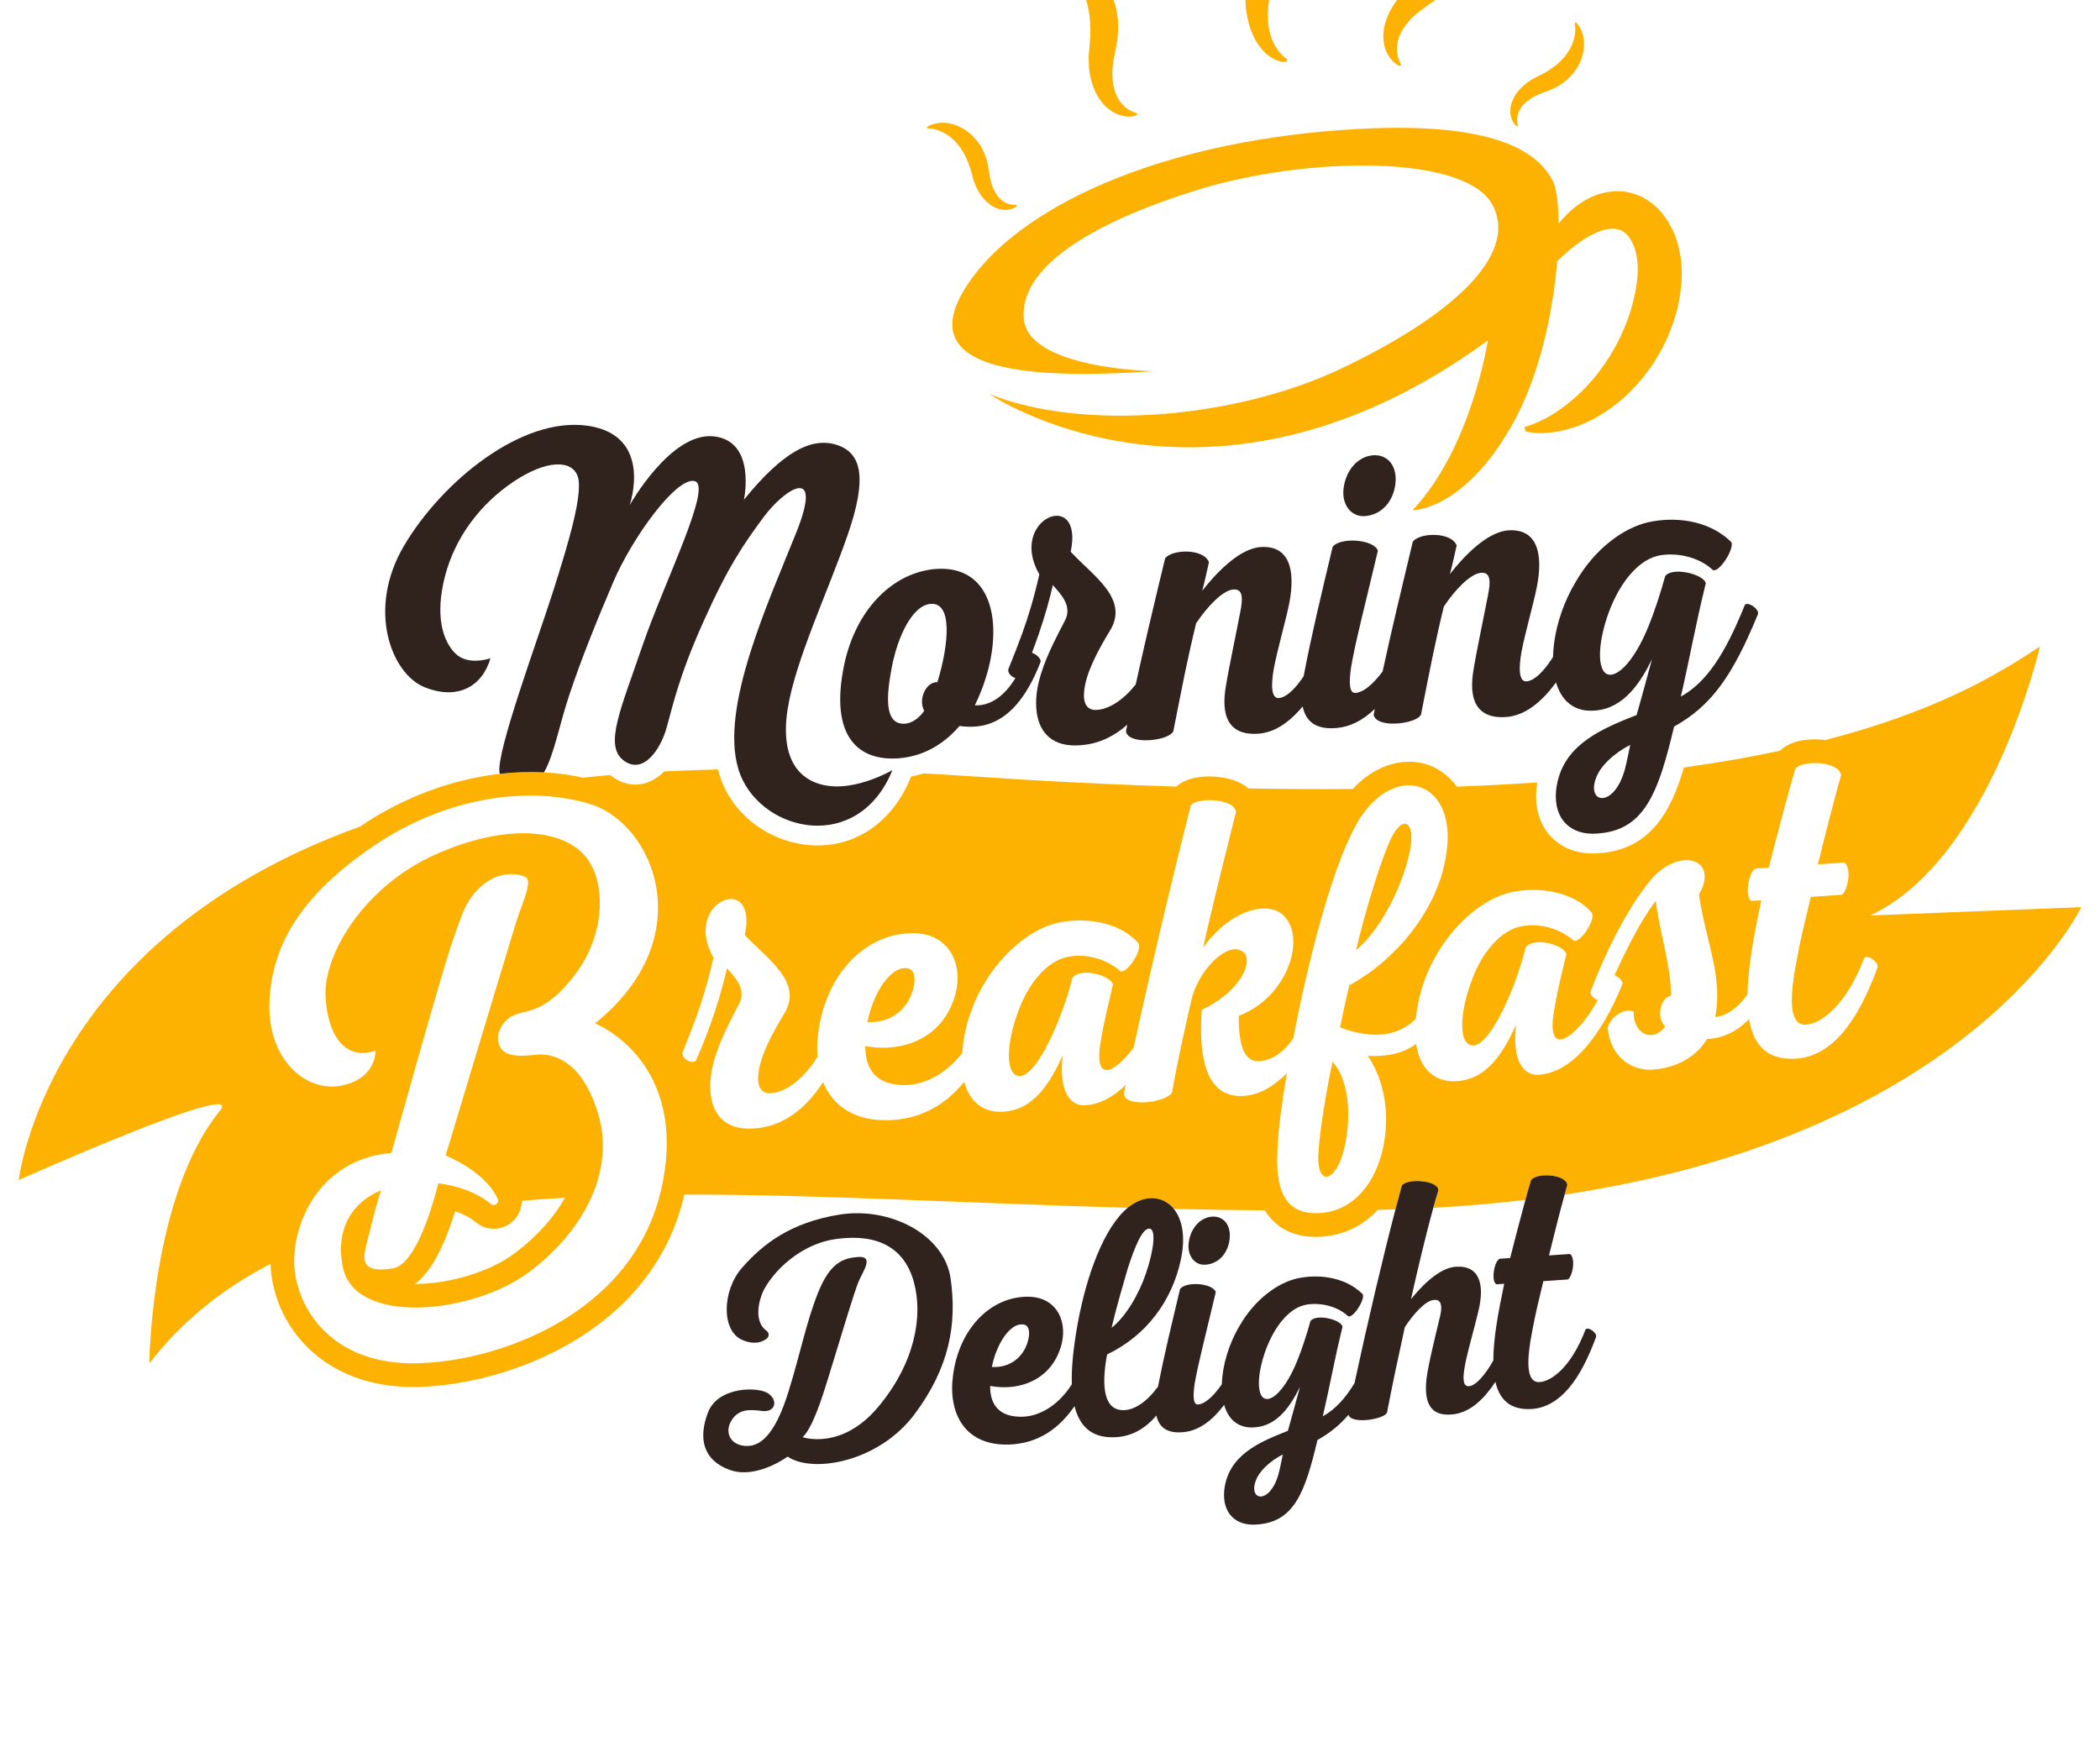
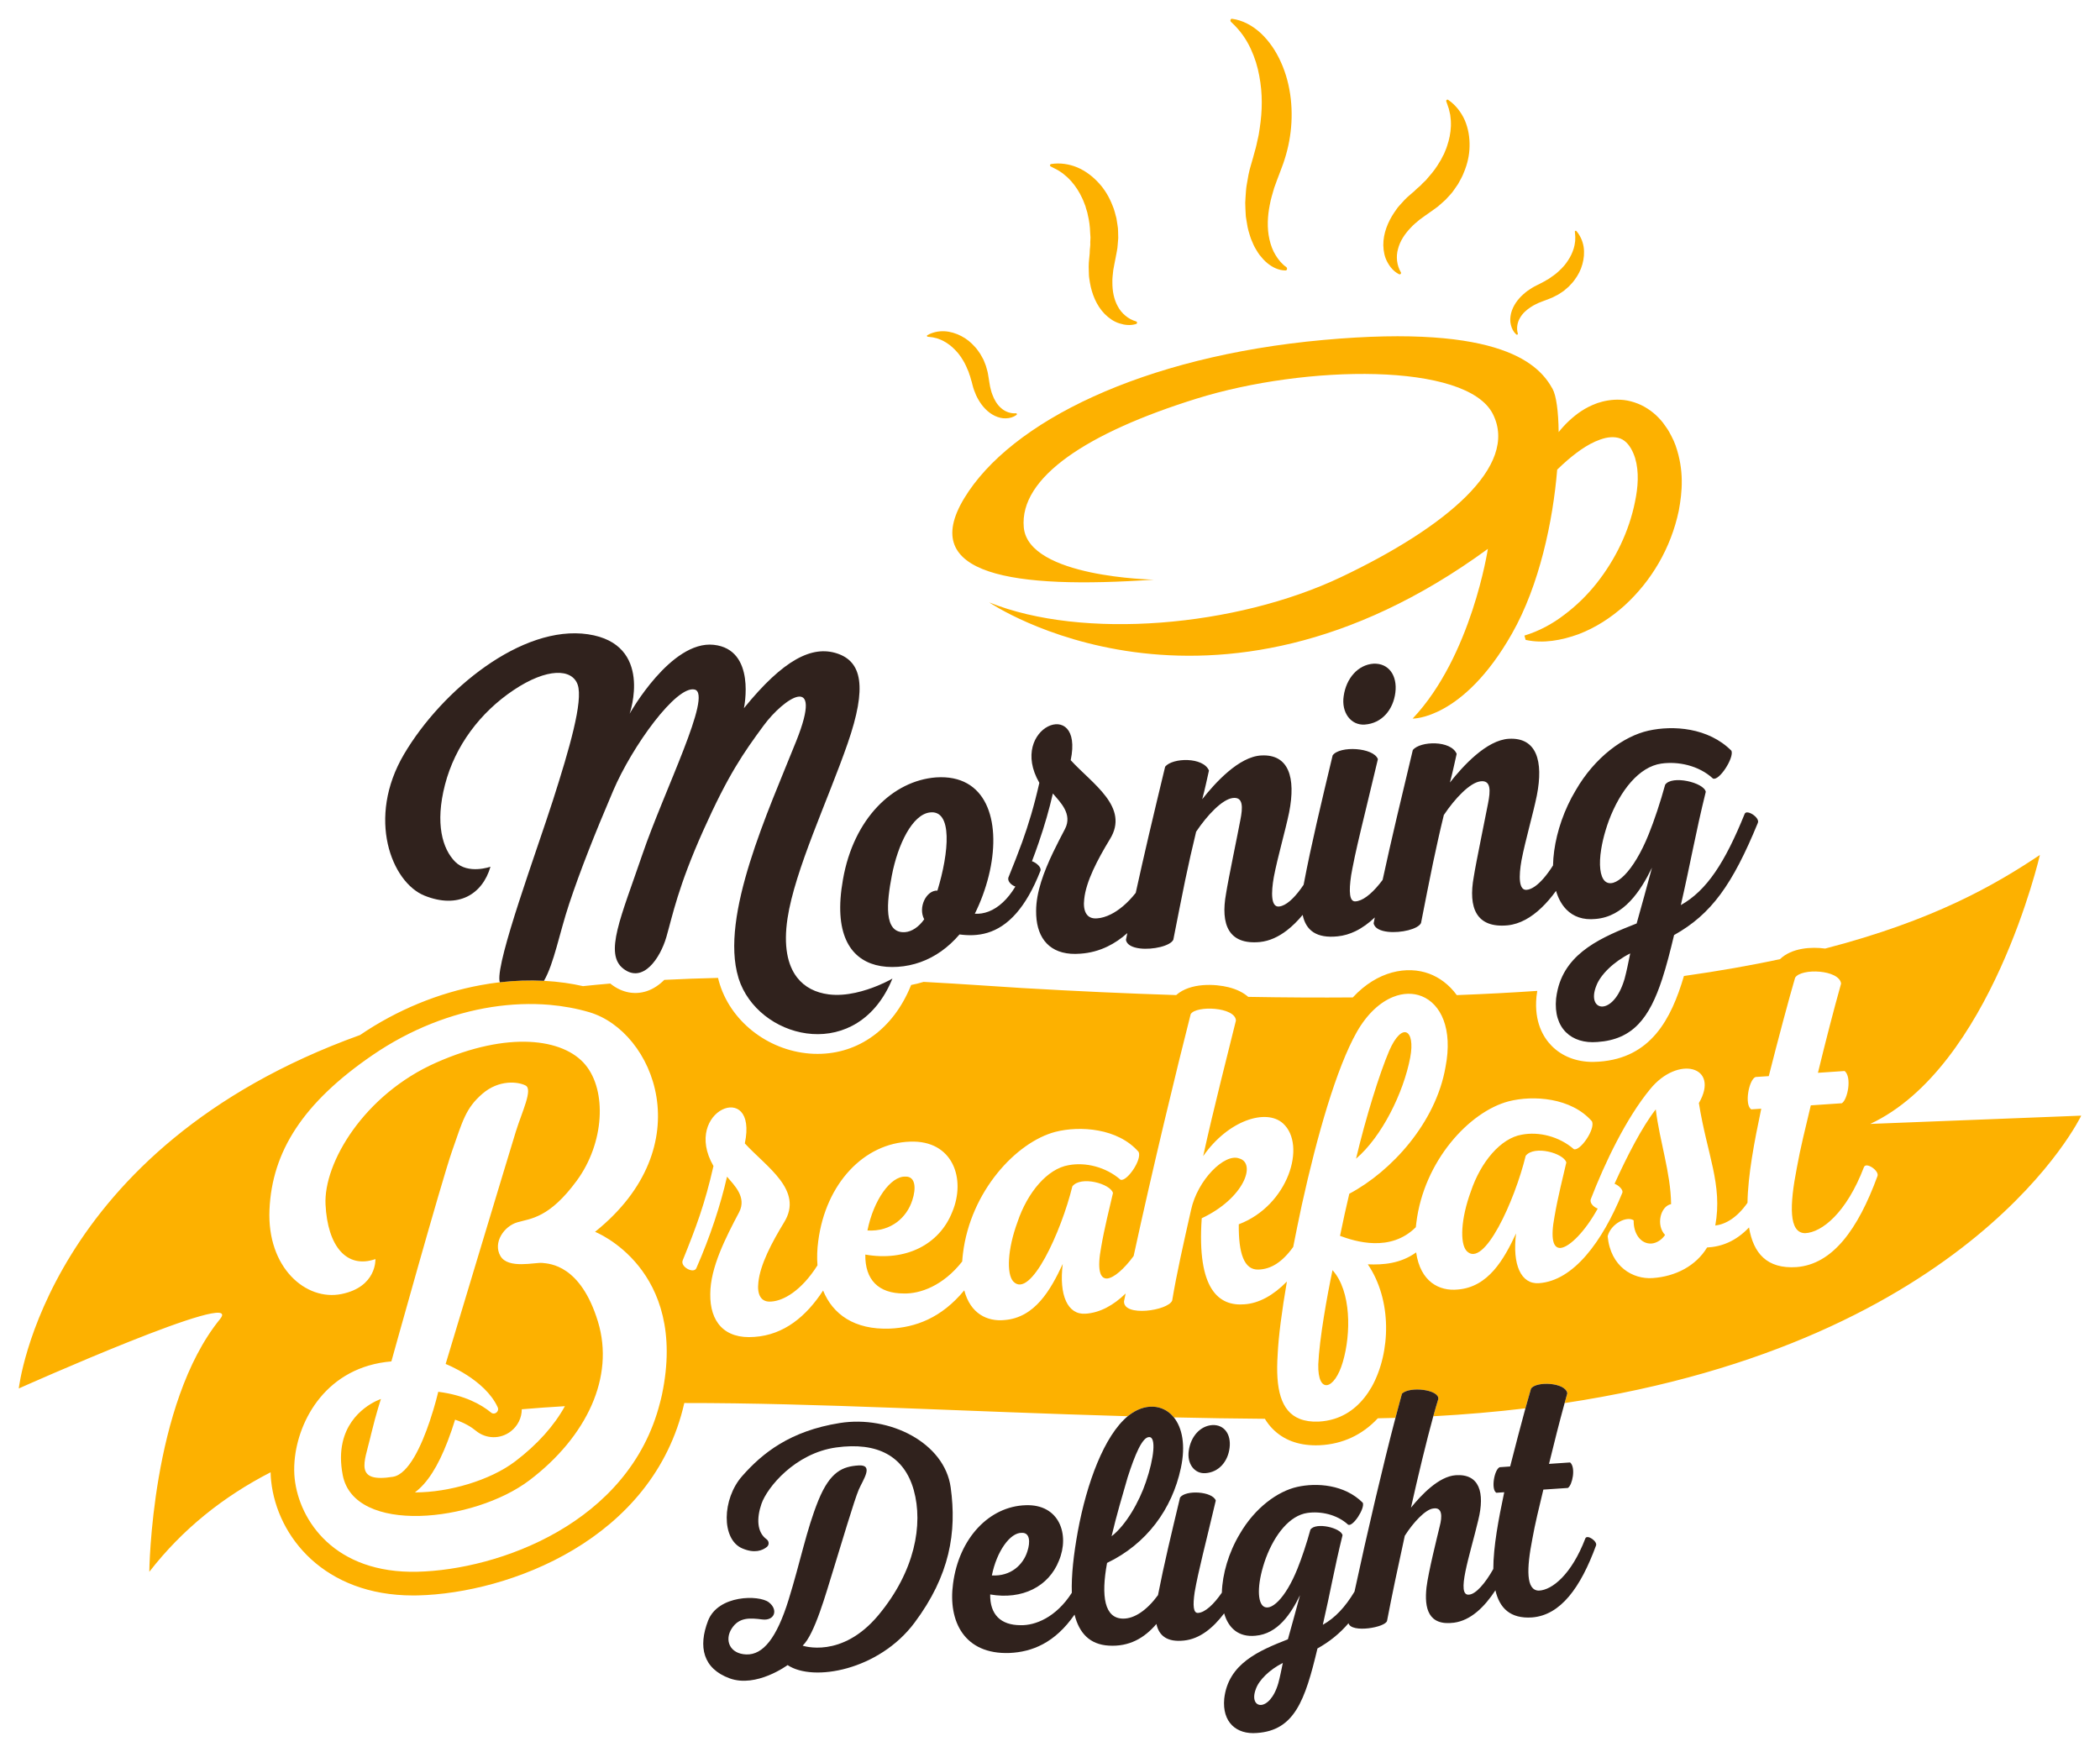
- <svg xmlns="http://www.w3.org/2000/svg" viewBox="153.98 253.37 671.03 559.88" role="img" aria-label="Morning Breakfast Delight">
+ <svg xmlns="http://www.w3.org/2000/svg" viewBox="153.98 186.75 671.03 559.88" role="img" aria-label="Morning Breakfast Delight">
  <g transform="translate(0,1000) scale(1,-1)">
    <path fill="#fdb100" fill-rule="nonzero" d="M 592.3 370.05 C 589.43 365.05 585.48 361.42 580.38 359.82 C 578.81 359.33 577.13 359.02 575.33 358.93 C 572.97 358.83 571 359.14 569.33 359.79 C 563.22 362.18 561.52 369.43 562.24 380.32 C 562.49 385.98 563.56 394.17 565.19 403.69 C 560.85 399.26 556.23 396.73 551.65 396.42 C 543.45 395.73 536.39 401.13 537.98 423.92 C 551.53 430.3 555.52 441.51 549.94 443.04 C 545.27 444.78 536.61 436.13 534.56 426.56 C 532.06 415.46 530.01 406.44 528.53 397.59 C 527.16 394.36 512.93 392.31 513.15 397.38 C 513.33 398.21 513.5 399.04 513.67 399.88 C 509.77 396.09 505.47 393.72 500.85 393.41 C 495.16 393.02 492.31 399.25 493.57 409.32 C 489.69 400.99 484.68 392.18 475 391.39 C 469.5 390.83 464.06 393.38 462.1 400.88 C 454.76 391.99 446.44 389.01 438.33 388.65 C 426.93 388.22 420.06 393.28 416.99 400.82 C 411.61 392.55 404.49 386.64 395.06 386 C 385.38 385.22 380.82 390.92 380.94 399.68 C 380.94 408.15 385.83 417.64 390.16 425.85 C 392.67 430.67 388.57 434.49 386.29 437.21 C 384.24 428.19 380.94 418.12 376.5 407.99 C 375.7 406.02 371.14 408.45 372.17 410.56 C 376.38 420.96 379.23 428.53 381.96 440.61 C 371.71 458.37 396.31 468.5 391.98 447.84 C 398.93 440.25 410.89 432.85 404.51 422.58 C 400.53 416.03 396.88 409.09 396.31 403.45 C 395.86 399.72 397 396.93 400.53 397.31 C 404.27 397.56 410 400.66 415.19 408.87 C 415 411.36 415.08 413.96 415.44 416.62 C 417.84 435.1 430.13 447.95 444.82 448.4 C 458.49 448.91 462.7 436.48 458.26 425.93 C 454.16 415.54 443.46 410.04 430.48 412.31 C 430.36 404.24 434.69 399.88 442.77 399.88 C 447.98 399.73 455.35 402.33 461.44 410.1 C 461.5 410.92 461.57 411.76 461.68 412.63 C 464.07 432.47 478.65 448.21 491.17 451.52 C 499.03 453.55 511.22 452.73 517.82 445.11 C 518.96 442.59 513.95 435.42 512.01 436.25 C 507.35 440.31 500.85 441.92 495.39 440.87 C 488.67 439.73 482.29 432.2 479.1 422.69 C 475.91 414 475.57 406.19 477.74 403.74 C 483.2 397.82 493.11 419.67 496.64 434.12 C 499.37 437.59 508.83 434.94 509.62 431.99 C 508.6 427.55 506.89 420.87 505.86 414.79 C 504.5 407.59 505.41 404.51 507.8 404.67 C 509.92 404.89 513.12 407.63 516.22 411.85 C 522.5 440.77 529.97 471.55 534.45 489.15 C 536.16 491.99 548.68 491.47 548.91 487.11 C 546.86 478.78 541.51 457.92 538.44 443.77 C 546.41 455.24 558.59 459.07 563.94 454.24 C 571.57 447.37 565.65 427.98 549.82 421.99 C 549.71 412.69 551.53 407.35 556.09 407.52 C 560.09 407.62 563.72 409.88 567.21 414.75 C 568.06 419.12 568.99 423.66 569.98 428.27 C 574.88 450.46 581.03 471.92 587.52 483.43 C 590.9 489.36 595.06 493.02 599.17 494.66 C 602.38 495.94 605.56 495.97 608.3 494.87 C 614.34 492.44 618.28 484.53 615.87 472.22 C 612.8 454.52 598.68 438.95 585.13 431.75 C 584.22 428 583.08 422.73 582.17 418.29 C 587.05 416.49 598.25 412.95 606.39 421.06 C 606.44 421.5 606.48 421.94 606.54 422.39 C 608.93 442.23 623.5 457.98 636.03 461.28 C 643.89 463.31 656.07 462.49 662.68 454.88 C 663.82 452.36 658.81 445.19 656.87 446.01 C 652.2 450.07 645.71 451.68 640.25 450.63 C 633.53 449.5 627.15 441.96 623.96 432.45 C 620.77 423.76 620.43 415.95 622.59 413.5 C 628.06 407.58 637.97 429.43 641.5 443.88 C 644.23 447.35 653.68 444.7 654.48 441.75 C 653.46 437.31 651.75 430.63 650.72 424.55 C 649.36 417.35 650.27 414.27 652.66 414.43 C 655.58 414.73 660.57 419.83 664.51 427.01 C 663.15 427.5 661.8 428.86 662.34 430.12 C 666.78 441.62 673.61 455.89 681.24 465.15 C 690.13 476.13 703.68 472.53 696.84 460.73 C 699.46 444.24 704.47 434.73 702.08 421.59 C 705.42 422 709.06 424.13 712.37 428.86 C 712.51 437.66 714.53 448.33 716.77 458.93 L 713.59 458.72 C 711.31 460.07 712.79 468.23 714.95 469.06 L 719.17 469.34 C 722.13 481.02 725.66 494.24 727.59 500.8 C 729.53 503.93 741.71 503.39 742.28 498.92 C 739.78 490 737.39 480.68 734.88 470.4 L 743.42 470.98 C 745.81 468.95 744.33 461.75 742.51 460.67 L 732.6 460 C 730.9 452.91 729.19 445.96 728.16 440.16 C 725.77 427.97 725.54 419.21 730.78 419.15 C 736.13 419.37 743.99 425.64 749.57 440.23 C 750.25 442.06 754.58 439.07 753.9 437.38 C 747.64 420.29 739.55 409.22 728.05 408.31 C 718.54 407.67 714.23 412.78 712.86 420.98 C 708.59 416.49 703.99 414.81 699.46 414.58 C 695.93 408.74 689.44 405.3 682.04 404.8 C 675.78 404.37 668.6 408.4 667.69 418.18 C 668.72 422.21 673.84 424.74 676 423.25 C 675.89 418.87 678.4 415.62 681.7 415.84 C 683.41 415.96 685.11 417.17 686.03 418.59 C 683.06 421.68 684.55 427.79 687.96 428.43 C 687.85 438.4 684.32 448.41 683.06 458.71 C 678.76 453.25 673.85 443.69 669.89 434.95 C 671.27 434.4 672.78 432.97 672.36 432.02 C 665.98 416.42 656.76 403.91 645.71 403.17 C 640.02 402.78 637.17 409.02 638.42 419.08 C 634.55 410.75 629.54 401.94 619.86 401.15 C 613.82 400.53 607.84 403.66 606.49 413 C 601.51 409.42 596.03 408.99 591.05 409.19 C 598.79 397.82 598.45 381.12 592.3 370.05 M 299.4 359.55 C 302.55 358.49 304.68 357.14 306.05 356 C 309.28 353.34 313.86 353.25 317.19 355.81 C 319.46 357.55 320.7 360.17 320.71 362.87 C 325.22 363.26 329.82 363.59 334.49 363.86 C 331.04 357.61 325.68 351.59 318.6 346.22 C 310.54 340.11 297.39 336.31 286.72 336.31 L 286.55 336.31 C 290.5 339.22 293.92 344.58 297.03 352.67 C 297.96 355.08 298.76 357.45 299.4 359.55 M 287.42 310.95 C 260.96 310.29 249.62 327.22 248.14 340.7 C 247.95 342.46 247.93 344.38 248.1 346.37 C 249.21 359.6 258.47 376.45 279.04 378.17 C 279.04 378.17 295.06 435.77 298.43 445.39 C 301.8 455 302.79 459.11 308.13 463.71 C 313.47 468.31 319.55 467.57 321.93 466.34 C 324.32 465.11 320.78 457.96 318.81 451.63 C 316.84 445.3 296.38 377.35 296.38 377.35 C 296.38 377.35 308.91 372.5 313.02 363.5 C 313.26 362.97 313.15 362.46 312.86 362.09 C 312.42 361.51 311.56 361.26 310.87 361.83 C 310.85 361.84 310.84 361.85 310.83 361.87 C 307.79 364.36 302.52 367.37 294.02 368.46 C 294.02 368.46 293.03 364.18 291.28 359.01 C 288.75 351.5 284.6 342.11 279.54 341.29 C 267.03 339.28 270.45 345.98 272.3 353.8 C 272.38 354.16 272.47 354.51 272.55 354.86 C 274.29 362.02 275.71 366.16 275.71 366.16 C 275.71 366.16 265.8 362.96 263.44 352.18 C 262.81 349.31 262.71 345.9 263.49 341.86 C 267.18 322.68 305.4 326.73 323.17 340.19 C 332.22 347.06 339.16 355.37 343.07 364.28 C 346.82 372.85 347.76 381.97 345.05 390.88 C 339.5 409.07 329.58 409.39 327.28 409.64 C 324.97 409.89 316.35 407.59 313.88 411.86 C 311.42 416.13 315.03 421.39 319.3 422.62 C 323.58 423.86 329.49 423.94 338.29 435.94 C 347.08 447.93 347.98 464.62 341 473 C 334.01 481.38 316.35 483.84 293.34 473.65 C 270.33 463.47 257.34 441.61 258 428.29 C 258.66 414.98 264.74 407.67 273.94 410.87 C 273.94 410.87 274.44 402 263.1 399.7 C 251.76 397.4 239.27 408.08 240.09 426.65 C 240.91 445.22 250.77 460.84 273.12 476.12 C 285.14 484.34 298.31 489.42 311.1 491.42 C 317.43 492.4 323.67 492.63 329.64 492.12 C 334.03 491.73 338.29 490.95 342.31 489.76 C 362.86 483.68 378.31 447.03 344.12 419.58 C 344.12 419.58 374.03 407.91 365.49 367.48 C 365.3 366.58 365.07 365.71 364.84 364.83 C 355.01 326.39 313.29 311.59 287.42 310.95 M 751.6 454.07 C 790.17 472.12 805.81 540.03 805.81 540.03 C 791.53 530.49 771.96 519.12 737.19 510.11 C 732.81 510.7 726.54 510.37 722.74 506.71 C 713.49 504.74 703.31 502.93 692.06 501.34 C 688.01 487.55 681.5 475.11 664.89 473.96 C 664.24 473.91 663.59 473.88 662.95 473.88 C 657.71 473.88 653.11 475.66 649.82 478.99 C 647.16 481.68 644.16 486.59 644.94 494.72 L 644.95 494.82 C 645.02 495.42 645.1 496 645.2 496.58 C 637.05 496.03 628.48 495.57 619.48 495.23 C 617.01 498.64 613.84 500.89 610.68 502.07 C 603.65 504.68 594.11 503 586.25 494.49 C 575.64 494.41 564.52 494.46 552.84 494.67 C 551.39 495.93 549.36 497.05 546.51 497.76 C 542.41 498.78 534.39 499.31 529.81 495.24 C 514.27 495.74 497.85 496.48 480.46 497.5 C 473.35 497.92 462.46 498.74 449.11 499.46 C 447.8 499.05 446.47 498.72 445.12 498.47 L 444.98 498.13 C 439.41 484.48 428.36 476.45 415.25 476.45 C 414.83 476.45 414.41 476.46 413.98 476.47 C 400.32 477.01 388 486.11 384.01 498.6 C 383.79 499.3 383.59 500.01 383.42 500.73 C 377.75 500.6 372.02 500.4 366.25 500.1 C 364.63 498.49 362.76 497.2 360.64 496.5 C 356.82 495.25 352.82 496 349.37 498.63 C 349.25 498.73 349.13 498.83 349.01 498.93 C 346.09 498.68 343.17 498.41 340.27 498.1 C 338.39 498.53 336.48 498.87 334.54 499.15 C 332.32 499.46 330.07 499.68 327.8 499.8 C 323.17 500.04 318.45 499.88 313.69 499.34 C 311.61 499.1 309.52 498.78 307.44 498.39 C 294.17 495.94 280.87 490.54 269.02 482.47 C 168.51 446.27 159.98 369.52 159.98 369.52 C 159.98 369.52 232.64 402 224.3 391.71 C 202.21 364.58 201.69 310.93 201.69 310.93 C 212.3 324.59 225.3 334.94 240.45 342.74 C 240.47 341.74 240.53 340.78 240.63 339.87 C 242.57 322.12 257.58 303.37 285.98 303.37 C 286.52 303.37 287.06 303.38 287.61 303.39 C 316.5 304.11 362.72 321.1 372.64 364.87 C 414.97 364.92 462.61 362.12 514.34 360.65 C 514.39 360.69 514.44 360.73 514.48 360.77 C 519.74 364.98 525.62 364.55 529.07 360.28 C 538.64 360.06 548.33 359.9 558.15 359.83 C 558.84 358.7 559.63 357.63 560.58 356.67 C 564.02 353.14 568.68 351.35 574.46 351.35 C 574.87 351.35 575.29 351.36 575.71 351.38 C 583.01 351.74 589.31 354.69 594.25 359.99 C 596.14 360.03 598.02 360.06 599.88 360.12 C 600.61 362.92 601.31 365.53 601.96 367.86 C 604.4 370.29 613.94 369.2 613.57 366.15 C 613.1 364.63 612.55 362.75 611.97 360.64 C 622.26 361.2 632.07 362.05 641.41 363.17 C 642.09 365.65 642.7 367.81 643.19 369.45 C 644.72 371.92 654.35 371.49 654.8 367.96 C 654.51 366.93 654.22 365.89 653.93 364.85 C 784.84 384.63 819.01 456.71 819.01 456.71 Z" />
    <path fill="#fdb100" fill-rule="nonzero" d="M 462.06 653.98 C 447.27 629.49 477.67 624.89 522.71 628.01 C 522.71 628.01 482.6 628.66 481.12 644.69 C 479.65 660.72 501.5 675.01 536.35 685.86 C 571.19 696.71 622.63 697.53 631.01 680.93 C 639.39 664.33 616.06 644.77 582.53 628.83 C 549 612.89 499.95 608.68 470.08 620.73 C 470.08 620.73 540.37 572.72 629.41 637.84 C 629.41 637.84 624.23 603.56 605.37 583.6 C 605.37 583.6 621.48 583.24 637.09 610.72 C 645.91 626.24 650.22 646.84 651.56 663.16 C 652.62 664.21 653.73 665.21 654.84 666.18 C 658.47 669.28 662.55 672.21 667.01 673.28 C 669.2 673.76 671.46 673.63 673.08 672.34 C 674.7 671.12 675.8 668.96 676.47 666.83 C 677.77 662.43 677.4 657.53 676.42 652.87 C 674.53 643.45 670.19 634.49 664.2 626.9 C 661.2 623.1 657.72 619.69 653.86 616.8 C 650.04 613.85 645.73 611.54 641.09 610.13 L 641.48 608.75 C 647.06 607.51 652.93 608.59 658.39 610.57 C 663.8 612.63 668.77 615.85 673.08 619.73 C 681.64 627.55 687.88 638.02 690.41 650.01 C 691.53 656.05 692.18 662.9 689.39 670.89 C 689.04 671.86 688.62 672.84 688.08 673.84 C 687.6 674.83 687.05 675.79 686.36 676.75 L 685.36 678.15 C 684.98 678.66 684.47 679.21 684 679.71 C 683.05 680.71 681.85 681.74 680.54 682.58 C 677.92 684.33 674.61 685.39 671.77 685.5 C 668.89 685.63 666.47 685.11 664.43 684.44 C 660.41 683 657.71 680.93 655.4 678.81 C 654.14 677.64 653.04 676.42 652.03 675.16 C 651.96 681.88 651.24 686.88 650.08 688.98 C 645.97 696.38 634.46 709.86 576.78 704.6 C 519.09 699.34 476.85 678.47 462.06 653.98" />
    <path fill="#fdb100" fill-rule="nonzero" d="M 547.55 806.06 C 550.46 803.34 552.31 800.51 553.66 797.61 C 554.99 794.72 555.86 791.85 556.37 788.99 C 557.45 783.3 557.36 777.82 556.5 772.23 C 556.42 771.53 556.27 770.83 556.17 770.12 C 556 769.42 555.89 768.71 555.7 768.01 C 555.43 766.56 555.01 765.15 554.6 763.68 L 554.45 763.11 L 554.22 762.3 L 553.75 760.68 C 553.44 759.6 553.14 758.56 552.92 757.4 C 552.71 756.23 552.49 755.08 552.31 753.92 L 552.19 753.05 L 552.11 752.12 L 551.98 750.28 C 551.94 749.66 551.89 749.06 551.88 748.44 L 551.94 746.51 L 552.04 744.6 C 552.05 743.98 552.21 743.28 552.3 742.64 L 552.63 740.71 C 552.75 740.07 552.94 739.4 553.13 738.77 C 553.33 738.13 553.5 737.51 553.73 736.89 C 553.99 736.27 554.24 735.65 554.51 735.06 C 554.77 734.47 555.09 733.9 555.43 733.36 C 555.78 732.81 556.07 732.26 556.46 731.78 C 556.86 731.29 557.25 730.82 557.64 730.38 C 558.03 729.93 558.49 729.56 558.91 729.18 C 560.67 727.73 562.61 726.87 564.6 726.82 L 564.78 726.81 C 564.94 726.81 565.11 726.92 565.19 727.11 C 565.31 727.38 565.22 727.74 564.99 727.9 C 563.69 728.79 562.51 730.18 561.6 731.68 C 560.65 733.19 560.03 734.94 559.62 736.73 C 558.8 740.35 559 744.19 559.73 747.82 C 560.05 749.66 560.63 751.42 561.13 753.2 C 561.73 754.95 562.39 756.62 563.06 758.39 C 564.47 761.93 565.59 765.69 566.18 769.63 C 567.38 777.46 566.6 786.01 563.34 793.26 C 561.75 796.87 559.54 800.13 556.85 802.64 C 554.16 805.13 550.95 806.82 547.64 807.25 C 547.49 807.27 547.34 807.2 547.24 807.04 C 547.09 806.8 547.14 806.44 547.34 806.25 Z" />
    <path fill="#fdb100" fill-rule="nonzero" d="M 489.71 760.06 L 489.96 759.93 L 491.93 758.91 C 492.54 758.55 493.1 758.17 493.61 757.81 L 495.04 756.6 C 495.48 756.21 495.88 755.74 496.27 755.34 C 497.78 753.63 498.87 751.85 499.72 750.04 C 500.17 749.16 500.47 748.2 500.83 747.33 C 501.05 746.36 501.44 745.52 501.58 744.55 C 502.03 742.72 502.28 740.81 502.33 738.85 L 502.43 737.36 C 502.4 736.86 502.37 736.35 502.36 735.84 C 502.46 734.82 502.19 733.76 502.19 732.69 L 502.18 732.27 L 502.12 731.65 L 502 730.43 C 501.92 729.61 501.85 728.82 501.86 727.97 C 501.88 727.12 501.89 726.27 501.93 725.43 C 501.95 724.61 502.15 723.68 502.27 722.83 C 502.87 719.39 504.27 715.68 506.98 712.9 C 508.34 711.55 509.93 710.43 511.69 709.9 C 513.42 709.34 515.16 709.18 516.84 709.66 L 517 709.71 C 517.14 709.75 517.26 709.86 517.3 710 C 517.36 710.23 517.23 710.47 517 710.54 C 514.54 711.23 512.35 713.07 511.16 715.34 C 509.9 717.61 509.42 720.28 509.43 722.93 C 509.38 724.26 509.57 725.59 509.71 726.92 C 509.92 728.25 510.22 729.54 510.47 730.9 C 510.69 732.29 511.08 733.65 511.13 735.07 L 511.3 737.18 L 511.25 739.3 L 511.2 740.36 L 511.05 741.41 L 510.72 743.51 C 510.34 744.87 510.05 746.27 509.47 747.57 C 508.45 750.21 506.99 752.71 505.05 754.79 C 503.14 756.88 500.83 758.64 498.2 759.76 C 495.57 760.85 492.64 761.28 489.83 760.82 C 489.71 760.8 489.6 760.72 489.54 760.6 C 489.44 760.41 489.51 760.16 489.71 760.06" />
    <path fill="#fdb100" fill-rule="nonzero" d="M 600.88 725.7 L 601.03 725.62 C 601.16 725.56 601.32 725.55 601.45 725.63 C 601.66 725.76 601.73 726.02 601.61 726.23 C 600.31 728.43 599.99 731.26 600.71 733.73 C 601.36 736.25 602.87 738.5 604.7 740.41 C 605.58 741.41 606.64 742.24 607.66 743.1 C 608.74 743.92 609.84 744.64 610.96 745.45 C 612.08 746.3 613.31 747.02 614.32 748.01 L 615.9 749.42 L 617.33 750.98 L 618.03 751.78 L 618.65 752.65 L 619.86 754.39 C 620.53 755.64 621.28 756.85 621.76 758.19 C 622.86 760.8 623.52 763.62 623.56 766.46 C 623.63 769.3 623.17 772.16 622.05 774.79 C 620.9 777.4 619.08 779.73 616.73 781.34 C 616.63 781.41 616.5 781.43 616.37 781.39 C 616.16 781.31 616.05 781.08 616.12 780.87 L 616.21 780.61 L 616.93 778.51 C 617.11 777.83 617.25 777.17 617.38 776.55 L 617.58 774.69 C 617.63 774.1 617.59 773.48 617.6 772.93 C 617.5 770.65 617.06 768.61 616.42 766.72 C 616.15 765.77 615.7 764.87 615.36 763.99 C 614.85 763.14 614.54 762.26 613.97 761.46 C 613.03 759.83 611.9 758.28 610.58 756.82 L 609.62 755.68 C 609.25 755.33 608.87 754.99 608.52 754.63 C 607.88 753.82 606.96 753.24 606.22 752.47 L 605.92 752.17 L 605.45 751.77 L 604.52 750.97 C 603.89 750.43 603.3 749.91 602.72 749.29 C 602.14 748.66 601.56 748.04 601.01 747.4 C 600.46 746.79 599.96 745.99 599.46 745.29 C 597.51 742.39 595.96 738.74 596 734.86 C 596.05 732.94 596.42 731.04 597.33 729.44 C 598.19 727.83 599.34 726.51 600.88 725.7" />
    <path fill="#fdb100" fill-rule="nonzero" d="M 450.41 705.64 L 450.59 705.62 L 452.04 705.44 C 452.5 705.35 452.93 705.24 453.33 705.14 L 454.5 704.71 C 454.86 704.57 455.22 704.37 455.55 704.21 C 456.87 703.5 457.95 702.64 458.89 701.71 C 459.37 701.27 459.77 700.75 460.2 700.29 C 460.56 699.74 460.99 699.3 461.3 698.74 C 461.99 697.7 462.58 696.58 463.06 695.37 L 463.46 694.47 C 463.56 694.15 463.66 693.83 463.77 693.51 C 464.06 692.9 464.14 692.19 464.38 691.52 L 464.47 691.26 L 464.57 690.86 L 464.77 690.08 C 464.91 689.55 465.05 689.05 465.25 688.52 C 465.45 688 465.66 687.48 465.87 686.96 C 466.07 686.46 466.41 685.93 466.67 685.43 C 467.83 683.44 469.55 681.46 471.86 680.35 C 473.01 679.82 474.25 679.49 475.46 679.56 C 476.66 679.61 477.78 679.91 478.71 680.59 L 478.8 680.65 C 478.88 680.71 478.92 680.81 478.91 680.91 C 478.9 681.06 478.76 681.18 478.61 681.17 C 476.92 681.04 475.15 681.68 473.89 682.82 C 472.59 683.93 471.69 685.48 471.09 687.12 C 470.76 687.94 470.57 688.8 470.36 689.66 C 470.18 690.54 470.07 691.4 469.92 692.3 C 469.74 693.21 469.67 694.15 469.38 695.03 L 469 696.38 L 468.49 697.68 L 468.22 698.33 L 467.88 698.95 L 467.2 700.17 C 466.65 700.93 466.16 701.73 465.5 702.4 C 464.27 703.81 462.79 705.02 461.11 705.87 C 459.45 706.73 457.62 707.29 455.74 707.39 C 453.86 707.47 451.94 707.06 450.31 706.14 C 450.24 706.1 450.19 706.03 450.17 705.94 C 450.16 705.79 450.26 705.66 450.41 705.64" />
    <path fill="#fdb100" fill-rule="nonzero" d="M 638.43 706.42 L 638.52 706.35 C 638.59 706.29 638.69 706.26 638.79 706.29 C 638.94 706.33 639.03 706.49 638.98 706.64 C 638.51 708.26 638.78 710.13 639.64 711.59 C 640.47 713.09 641.8 714.29 643.28 715.21 C 644.01 715.7 644.82 716.06 645.62 716.45 C 646.44 716.8 647.27 717.08 648.12 717.41 C 648.97 717.77 649.87 718.03 650.68 718.5 L 651.92 719.14 L 653.1 719.91 L 653.67 720.3 L 654.21 720.76 L 655.27 721.67 C 655.9 722.37 656.58 723.01 657.11 723.79 C 658.24 725.28 659.12 726.98 659.61 728.79 C 660.12 730.59 660.29 732.5 660.01 734.37 C 659.7 736.22 658.92 738.01 657.68 739.43 C 657.62 739.49 657.54 739.52 657.46 739.52 C 657.31 739.5 657.2 739.38 657.21 739.23 L 657.23 739.05 L 657.34 737.58 C 657.35 737.12 657.33 736.67 657.31 736.26 L 657.13 735.03 C 657.07 734.65 656.94 734.26 656.86 733.91 C 656.43 732.46 655.81 731.23 655.09 730.12 C 654.76 729.56 654.32 729.06 653.96 728.55 C 653.49 728.09 653.16 727.58 652.66 727.16 C 651.79 726.27 650.81 725.46 649.73 724.75 L 648.93 724.18 C 648.64 724.01 648.34 723.86 648.05 723.68 C 647.51 723.27 646.83 723.05 646.23 722.68 L 645.99 722.54 L 645.62 722.36 L 644.89 722 C 644.41 721.75 643.94 721.52 643.47 721.22 C 643 720.91 642.52 720.61 642.07 720.29 C 641.62 719.99 641.17 719.56 640.73 719.19 C 639.01 717.66 637.42 715.57 636.81 713.08 C 636.53 711.85 636.45 710.57 636.77 709.4 C 637.06 708.23 637.58 707.2 638.43 706.42" />
    <path fill="#fdb100" fill-rule="nonzero" d="M 604.6 475.29 C 606.31 484.29 601.98 486.86 597.88 477.43 C 594.81 470.25 590.37 456.02 587.29 442.96 C 595.49 449.94 602.44 463.94 604.6 475.29" />
    <path fill="#fdb100" fill-rule="nonzero" d="M 445.51 429.72 C 446.76 433.49 446.53 437.3 443.34 437.23 C 438.56 437.45 433.1 429.7 431.16 420.01 C 438.79 419.56 443.8 424.27 445.51 429.72" />
    <path fill="#fdb100" fill-rule="nonzero" d="M 575.22 377.24 C 574.99 367.52 580.46 368.98 583.08 378.04 C 585.7 386.96 585.81 400.63 579.77 407.33 C 578.07 399.29 575.56 385.32 575.22 377.24" />
    <path fill="#30221d" fill-rule="nonzero" d="M 457.76 337.9 C 455.79 352.19 438.23 361.01 422.33 358.48 C 406.42 355.95 397.61 348.87 391.14 341.53 C 384.67 334.2 384.42 321.32 391.14 318.42 C 395.1 316.71 397.63 317.75 399.03 318.88 C 399.82 319.52 399.75 320.74 398.93 321.33 C 395.82 323.57 395.71 328.05 397.3 332.66 C 399.13 337.92 408.03 348.84 421.18 350.67 C 434.33 352.49 442.93 347.93 445.97 337.01 C 449 326.08 446.37 311.11 434.64 297.05 C 422.9 282.98 410.46 287.33 410.46 287.33 C 414.3 290.97 417.87 303.92 420.25 311.56 C 422.63 319.2 426.99 333.99 428.39 337.2 C 429.78 340.4 433.32 345.25 428.3 344.92 C 423.29 344.59 419.26 343.03 415.48 333.75 C 411.7 324.46 409.73 314.11 405.95 301.94 C 402.17 289.78 397.82 284.36 392.48 284.52 C 387.13 284.69 385.41 289.12 387.79 292.8 C 390.17 296.48 393.63 296.19 397.57 295.7 C 401.51 295.21 402.75 298.82 399.63 301.2 C 396.5 303.59 383.44 303.59 380.23 295.29 C 377.03 286.99 378.59 280 387.13 276.88 C 395.68 273.76 405.65 281.12 405.65 281.12 C 413.82 275.63 434.84 279.47 446.18 294.63 C 457.52 309.79 459.74 323.6 457.76 337.9" />
    <path fill="#30221d" fill-rule="nonzero" d="M 408.42 576.44 C 399.51 554.14 383.95 520.46 389.92 500.85 C 389.95 500.74 389.98 500.62 390.01 500.52 C 396.05 481.6 425.88 473.56 437.98 497.93 C 438.31 498.58 438.61 499.27 438.91 499.97 C 438.99 500.16 439.07 500.33 439.15 500.52 C 439.15 500.52 438.81 500.32 438.21 500 C 437.4 499.58 436.12 498.94 434.5 498.27 C 430.48 496.61 424.46 494.74 418.81 495.46 C 414.6 496 411.09 497.75 408.68 500.86 C 405.6 504.83 404.31 511.02 405.62 519.74 C 407.97 535.27 418.57 557.59 424.85 575.7 C 431.14 593.82 429.35 601.84 421.43 604.43 C 413.51 607.01 404.39 602.58 391.69 586.92 C 391.69 586.92 395.76 605.7 382.04 607.18 C 368.32 608.66 355.17 585.16 355.17 585.16 C 355.17 585.16 362.98 607.42 341.86 610.55 C 320.74 613.67 295.18 592.72 283.1 572.25 C 271.02 551.79 279.11 531.25 289.63 527.02 C 300.36 522.7 308.12 527.39 310.71 536.26 C 310.71 536.26 303.56 533.71 299.45 537.82 C 295.35 541.93 292.96 550.07 296.17 562.47 C 299.37 574.88 307.43 585.57 318.11 592.72 C 328.79 599.86 336.76 599.62 338.57 594.44 C 340.38 589.26 335.94 573.98 330.68 557.54 C 325.42 541.11 312.6 506.43 313.59 499.78 C 313.61 499.62 313.66 499.48 313.69 499.33 C 318.45 499.88 323.17 500.04 327.8 499.8 C 331.01 505.32 332.73 515.03 335.86 524.43 C 339.39 535.03 343.87 546.37 349.91 560.54 C 355.95 574.72 370.12 594.32 375.96 592.88 C 381.79 591.44 366.18 560.5 359.28 540.29 C 352.38 520.07 346.95 508.4 353.2 503.64 C 359.44 498.87 364.95 507.01 366.92 513.83 C 368.89 520.65 370.62 529.77 378.67 547.77 C 386.72 565.76 391.57 572.66 397.98 581.37 C 404.39 590.09 417.38 598.88 408.42 576.44" />
    <path fill="#30221d" fill-rule="nonzero" d="M 590.06 581.69 C 595.52 582.06 599.17 586.41 599.85 591.92 C 600.53 597.43 597.69 601.34 592.9 601.15 C 587.89 600.82 584.14 596.46 583.34 590.81 C 582.54 585.56 585.62 581.39 590.06 581.69" />
    <path fill="#30221d" fill-rule="nonzero" d="M 663.97 497.98 C 663.98 498.02 663.99 498.05 664.01 498.08 C 665.3 501.7 669.6 505.9 674.9 508.56 C 674.33 505.79 673.76 502.88 673.08 500.37 C 672.93 499.87 672.77 499.4 672.61 498.94 C 668.85 488.4 661.02 490.19 663.97 497.98 M 449.3 519.46 C 447.59 517.02 445.32 515.5 443.15 515.35 C 436.21 514.89 437.34 524.94 438.94 533.38 C 440.88 543.49 445.54 552.96 451.12 553.61 C 458.41 554.51 457.27 540.9 453.52 528.63 C 449.99 528.8 447.25 523.28 449.3 519.46 M 711.45 553.11 C 705.19 537.66 699.38 528.66 691.07 524 C 694.14 537.32 695.74 546.86 699.04 560.2 C 698.47 563.17 688.22 565.62 686.06 562.47 C 684.58 557.04 682.53 550.89 680.82 546.68 C 675.92 534.46 669.77 528.99 666.81 531.66 C 665.26 533.15 664.82 536.9 665.63 541.91 C 665.93 543.79 666.41 545.84 667.07 548.02 C 667.37 548.99 667.69 549.99 668.07 551.01 C 671.71 560.68 677.75 568.2 684.81 569.22 C 690.16 569.99 696.76 568.66 701.32 564.46 C 703.25 563.49 708.15 571.07 707.24 573.33 C 699.84 580.76 688.56 581.5 680.71 579.74 C 672.85 577.98 663.63 571.35 657.48 560.68 C 656.55 559.14 655.71 557.55 654.96 555.93 C 651.99 549.55 650.35 542.7 650.23 536.67 C 648.3 533.62 646.28 531.24 644.41 529.95 C 643.48 529.31 642.59 528.93 641.76 528.87 C 639.25 528.71 639.25 533.22 640.16 538.33 C 641.42 544.84 643.81 552.93 645.06 559.03 C 647.23 570.1 644.95 577.6 636.18 577.15 C 629 576.8 621.38 568.36 617.28 563.17 C 618.19 566.51 618.64 568.86 619.44 572.33 C 617.62 576.72 607.82 576.47 605.43 573.57 C 603.62 566.02 601.88 558.76 600.21 551.63 C 598.67 545.04 597.19 538.56 595.78 532.05 C 593.07 528.4 590.25 525.88 587.92 525.32 C 587.68 525.26 587.44 525.21 587.21 525.2 C 585.16 524.92 584.93 528.19 585.73 533.57 C 585.85 534.28 585.99 535.01 586.13 535.75 C 586.58 538.12 587.13 540.66 587.77 543.47 C 589.36 550.4 591.52 558.95 594.27 570.64 C 592.91 574.37 582.09 575.01 579.81 571.85 C 577.95 564.05 576.24 556.95 574.68 550.11 C 573.18 543.54 571.81 537.22 570.59 530.77 C 570.57 530.68 570.56 530.59 570.54 530.5 C 568.18 526.97 565.74 524.48 563.62 523.76 C 563.27 523.64 562.94 523.56 562.61 523.54 C 560.11 523.37 560.11 527.88 561.02 533 C 562.27 539.51 564.66 547.59 565.92 553.69 C 568.08 564.77 565.8 572.27 557.03 571.82 C 549.86 571.47 542.23 563.03 538.13 557.83 C 539.04 561.17 539.5 563.53 540.29 567 C 538.47 571.38 528.68 571.14 526.29 568.24 C 524.47 560.69 522.73 553.44 521.06 546.31 C 519.62 540.12 518.23 534.02 516.89 527.91 C 514.19 524.49 511.44 522.31 509 521.08 C 507.39 520.27 505.9 519.86 504.65 519.77 C 501.12 519.4 499.98 522.19 500.43 525.91 C 501 531.55 504.65 538.49 508.63 545.05 C 515.01 555.32 503.05 562.71 496.11 570.31 C 500.43 590.96 475.84 580.83 486.09 563.07 C 484.4 555.62 482.67 549.88 480.6 544.13 C 479.31 540.57 477.9 537.01 476.29 533.03 C 475.68 531.77 477.05 530.4 478.43 529.92 C 477.16 527.82 475.82 526.16 474.44 524.88 C 471.48 522.11 468.36 521.07 465.47 521.23 C 467.42 525.18 468.91 529.28 469.91 533.33 C 470.04 533.86 470.17 534.39 470.28 534.91 C 473.79 551.13 469.15 565.89 453.06 564.81 C 439.28 563.74 426.75 551.69 423.34 532.19 C 420.27 515.01 425.56 507.03 433.82 504.85 C 436 504.28 438.38 504.1 440.88 504.27 C 443.39 504.44 445.8 504.95 448.1 505.77 C 452.78 507.44 456.99 510.43 460.58 514.62 C 466.24 513.86 472.77 514.54 478.78 521.46 C 481.48 524.56 484.07 528.91 486.43 534.94 C 486.87 536.03 485.17 537.54 483.73 538.02 C 484.5 540.02 485.21 541.99 485.88 543.95 C 487.76 549.4 489.28 554.7 490.41 559.67 C 492.69 556.96 496.79 553.13 494.28 548.32 C 493.03 545.93 491.72 543.43 490.5 540.88 C 487.53 534.67 485.06 528.15 485.06 522.14 C 485.05 521.17 485.1 520.25 485.2 519.35 C 486.03 512.21 490.57 507.77 499.18 508.47 C 502.31 508.68 505.18 509.47 507.82 510.74 C 510.12 511.84 512.24 513.3 514.2 515.05 C 514.05 514.32 513.9 513.6 513.76 512.87 C 514.05 511.27 515.9 510.43 518.22 510.15 C 522.35 509.65 527.96 510.94 528.9 512.93 C 530.31 519.99 531.42 525.86 532.69 531.96 C 533.22 534.47 533.77 537.02 534.37 539.69 C 534.92 542.15 535.52 544.7 536.19 547.45 C 539.84 552.89 544.51 557.72 547.81 558.21 C 551.34 558.72 551.11 555.15 550.31 551.14 C 549.52 546.85 546.44 532.15 545.76 527.73 C 543.94 517.77 546.56 511.25 556.58 512.2 C 559.68 512.52 562.56 513.89 565.21 515.93 C 566.99 517.31 568.67 518.98 570.23 520.87 C 570.74 518.39 571.85 516.47 573.72 515.28 C 575.53 514.13 578.05 513.66 581.4 514.01 C 583.4 514.21 585.3 514.79 587.11 515.66 C 589.31 516.73 591.37 518.24 593.28 520.05 C 593.16 519.44 593.03 518.82 592.91 518.2 C 593.2 516.56 595.13 515.72 597.53 515.46 C 601.64 515.02 607.12 516.31 608.05 518.27 C 609.46 525.37 610.58 531.28 611.87 537.42 C 612.38 539.87 612.92 542.37 613.51 544.98 C 614.06 547.45 614.66 550.02 615.34 552.79 C 618.98 558.22 623.65 563.05 626.96 563.54 C 630.49 564.06 630.26 560.49 629.46 556.47 C 628.66 552.18 625.59 537.49 624.91 533.07 C 623.08 523.11 625.7 516.59 635.72 517.53 C 639.7 517.94 643.31 520.07 646.53 523.14 C 648.19 524.72 649.75 526.55 651.19 528.54 C 651.9 526.13 653.01 524.09 654.53 522.55 C 656.74 520.32 659.81 519.16 663.85 519.57 C 672.85 520.31 678.2 528.46 681.85 535.95 C 680.14 529.68 678.43 523.28 676.95 518.13 C 666.07 513.84 654.6 509.04 651.73 497.05 C 651.51 496.11 651.33 495.14 651.21 494.12 C 650.3 484.63 656.11 479.55 664.42 480.25 C 675.81 481.01 681.08 488.01 685.12 500.41 C 686.46 504.5 687.66 509.18 688.91 514.42 C 700.86 521.1 707.58 530.58 715.67 550.25 C 716.46 551.95 712.02 554.79 711.45 553.11" />
    <path fill="#30221d" fill-rule="nonzero" d="M 539.14 342.45 C 543.47 342.74 546.34 346.18 546.88 350.53 C 547.42 354.89 545.17 357.98 541.4 357.83 C 537.44 357.57 534.47 354.13 533.84 349.65 C 533.21 345.51 535.63 342.22 539.14 342.45" />
    <path fill="#30221d" fill-rule="nonzero" d="M 562.45 275.33 C 559.67 265.75 552.82 267.01 555.26 273.44 C 556.24 276.32 559.67 279.68 563.89 281.8 C 563.44 279.61 562.99 277.31 562.45 275.33 M 480.55 323.38 C 483.07 323.45 483.25 320.43 482.26 317.45 C 480.91 313.15 476.95 309.42 470.92 309.77 C 472.45 317.44 476.77 323.56 480.55 323.38 M 514.3 341.1 C 516.64 348.39 518.98 353.95 521.14 353.98 C 523.48 354.14 522.76 347.29 520.15 339.66 C 517.99 333.25 513.76 325.84 509.17 322.29 C 510.62 328.54 512.86 336.14 514.3 341.1 M 660.55 321.58 C 656.14 310.05 649.93 305.09 645.71 304.92 C 641.57 304.96 641.75 311.89 643.64 321.52 C 644.45 326.11 645.79 331.6 647.14 337.2 L 654.97 337.73 C 656.41 338.58 657.58 344.28 655.69 345.88 L 648.95 345.42 C 650.64 352.36 652.26 358.74 653.93 364.85 C 654.22 365.89 654.51 366.93 654.79 367.96 C 654.34 371.49 644.71 371.92 643.19 369.44 C 642.7 367.81 642.09 365.65 641.41 363.17 C 639.94 357.79 638.13 350.9 636.53 344.59 L 633.2 344.36 C 631.49 343.71 630.32 337.26 632.12 336.19 L 634.64 336.36 C 632.8 327.68 631.16 318.94 631.15 311.84 C 628.57 307.24 625.6 303.85 623.47 303.64 C 619.06 303.02 623.65 316.07 626.35 327.48 C 628.51 336.27 626.71 342.31 619.15 341.8 C 613.75 341.43 608.18 335.55 604.84 331.43 C 607.11 341.62 609.82 352.82 611.97 360.64 C 612.55 362.75 613.1 364.63 613.57 366.15 C 613.93 369.2 604.4 370.29 601.96 367.86 C 601.31 365.53 600.61 362.92 599.88 360.12 C 595.89 344.9 590.85 323.47 586.8 304.61 C 583.8 299.62 580.59 296.2 576.67 294 C 579.1 304.53 580.36 312.07 582.97 322.62 C 582.52 324.96 574.42 326.9 572.71 324.41 C 571.54 320.12 569.92 315.26 568.57 311.93 C 564.7 302.27 559.84 297.94 557.5 300.05 C 555.61 301.87 555.79 307.93 558.49 315.35 C 561.37 323 566.14 328.93 571.72 329.74 C 575.95 330.35 581.17 329.3 584.77 325.98 C 586.3 325.22 590.17 331.2 589.45 332.99 C 583.6 338.86 574.69 339.45 568.48 338.06 C 562.27 336.67 554.98 331.42 550.12 323 C 546.58 317.09 544.57 310.2 544.41 304.27 C 541.83 300.5 539.03 297.95 536.89 297.8 C 535.27 297.58 535.09 300.16 535.72 304.42 C 536.89 311.2 539.14 319.55 542.47 333.71 C 541.39 336.66 532.84 337.17 531.05 334.67 C 528.28 323.08 525.94 313.41 524 303.47 C 520.47 298.66 516.46 295.93 512.86 295.97 C 506.92 296 505.75 303.05 507.73 313.77 C 520.33 319.8 528.52 330.94 531.31 344.08 C 532.91 351.5 531.7 357.01 529.07 360.28 C 525.62 364.55 519.74 364.98 514.48 360.77 C 514.44 360.73 514.39 360.69 514.34 360.65 C 506.85 354.45 501.24 339.37 498.38 323.83 C 497.05 316.5 496.29 309.82 496.47 304.23 C 491.41 296.3 484.69 293.74 480.1 293.87 C 473.71 293.87 470.29 297.31 470.38 303.69 C 480.64 301.9 489.1 306.25 492.34 314.46 C 495.85 322.79 492.52 332.61 481.72 332.21 C 470.11 331.86 460.39 321.7 458.51 307.1 C 456.89 295.11 462.1 284.45 476.59 284.99 C 483.74 285.31 491.08 288.19 497.34 297.25 C 498.81 291.35 502.18 287.7 508.27 287.34 C 514.8 286.95 519.63 289.73 523.5 294.26 C 524.31 290.47 526.97 288.39 532.3 288.96 C 537.36 289.47 541.64 293 545.14 297.65 C 546.5 292.96 549.74 289.96 555.16 290.5 C 562.27 291.09 566.5 297.53 569.38 303.45 C 568.03 298.5 566.68 293.44 565.51 289.36 C 556.24 285.71 546.44 281.6 545.17 270.39 C 544.46 262.88 549.04 258.87 555.61 259.42 C 567.58 260.23 571 269.75 574.96 286.43 C 578.85 288.61 582.03 291.17 584.88 294.49 C 585.8 291.25 596.78 293.16 597.2 295.28 C 598.91 304.14 600.53 311.81 602.86 322.44 C 605.65 326.84 609.52 330.89 611.95 331.16 C 614.92 331.68 614.83 328.54 614.02 325.46 C 613.21 322.06 610.42 310.97 609.8 305.95 C 609.07 299.32 610.33 293.57 618.61 294.67 C 623.96 295.4 628.33 299.69 631.82 305.01 C 633.14 299.33 636.57 295.88 643.54 296.35 C 652.63 297.07 659.02 305.82 663.97 319.33 C 664.51 320.66 661.09 323.02 660.55 321.58" />
  </g>
</svg>
